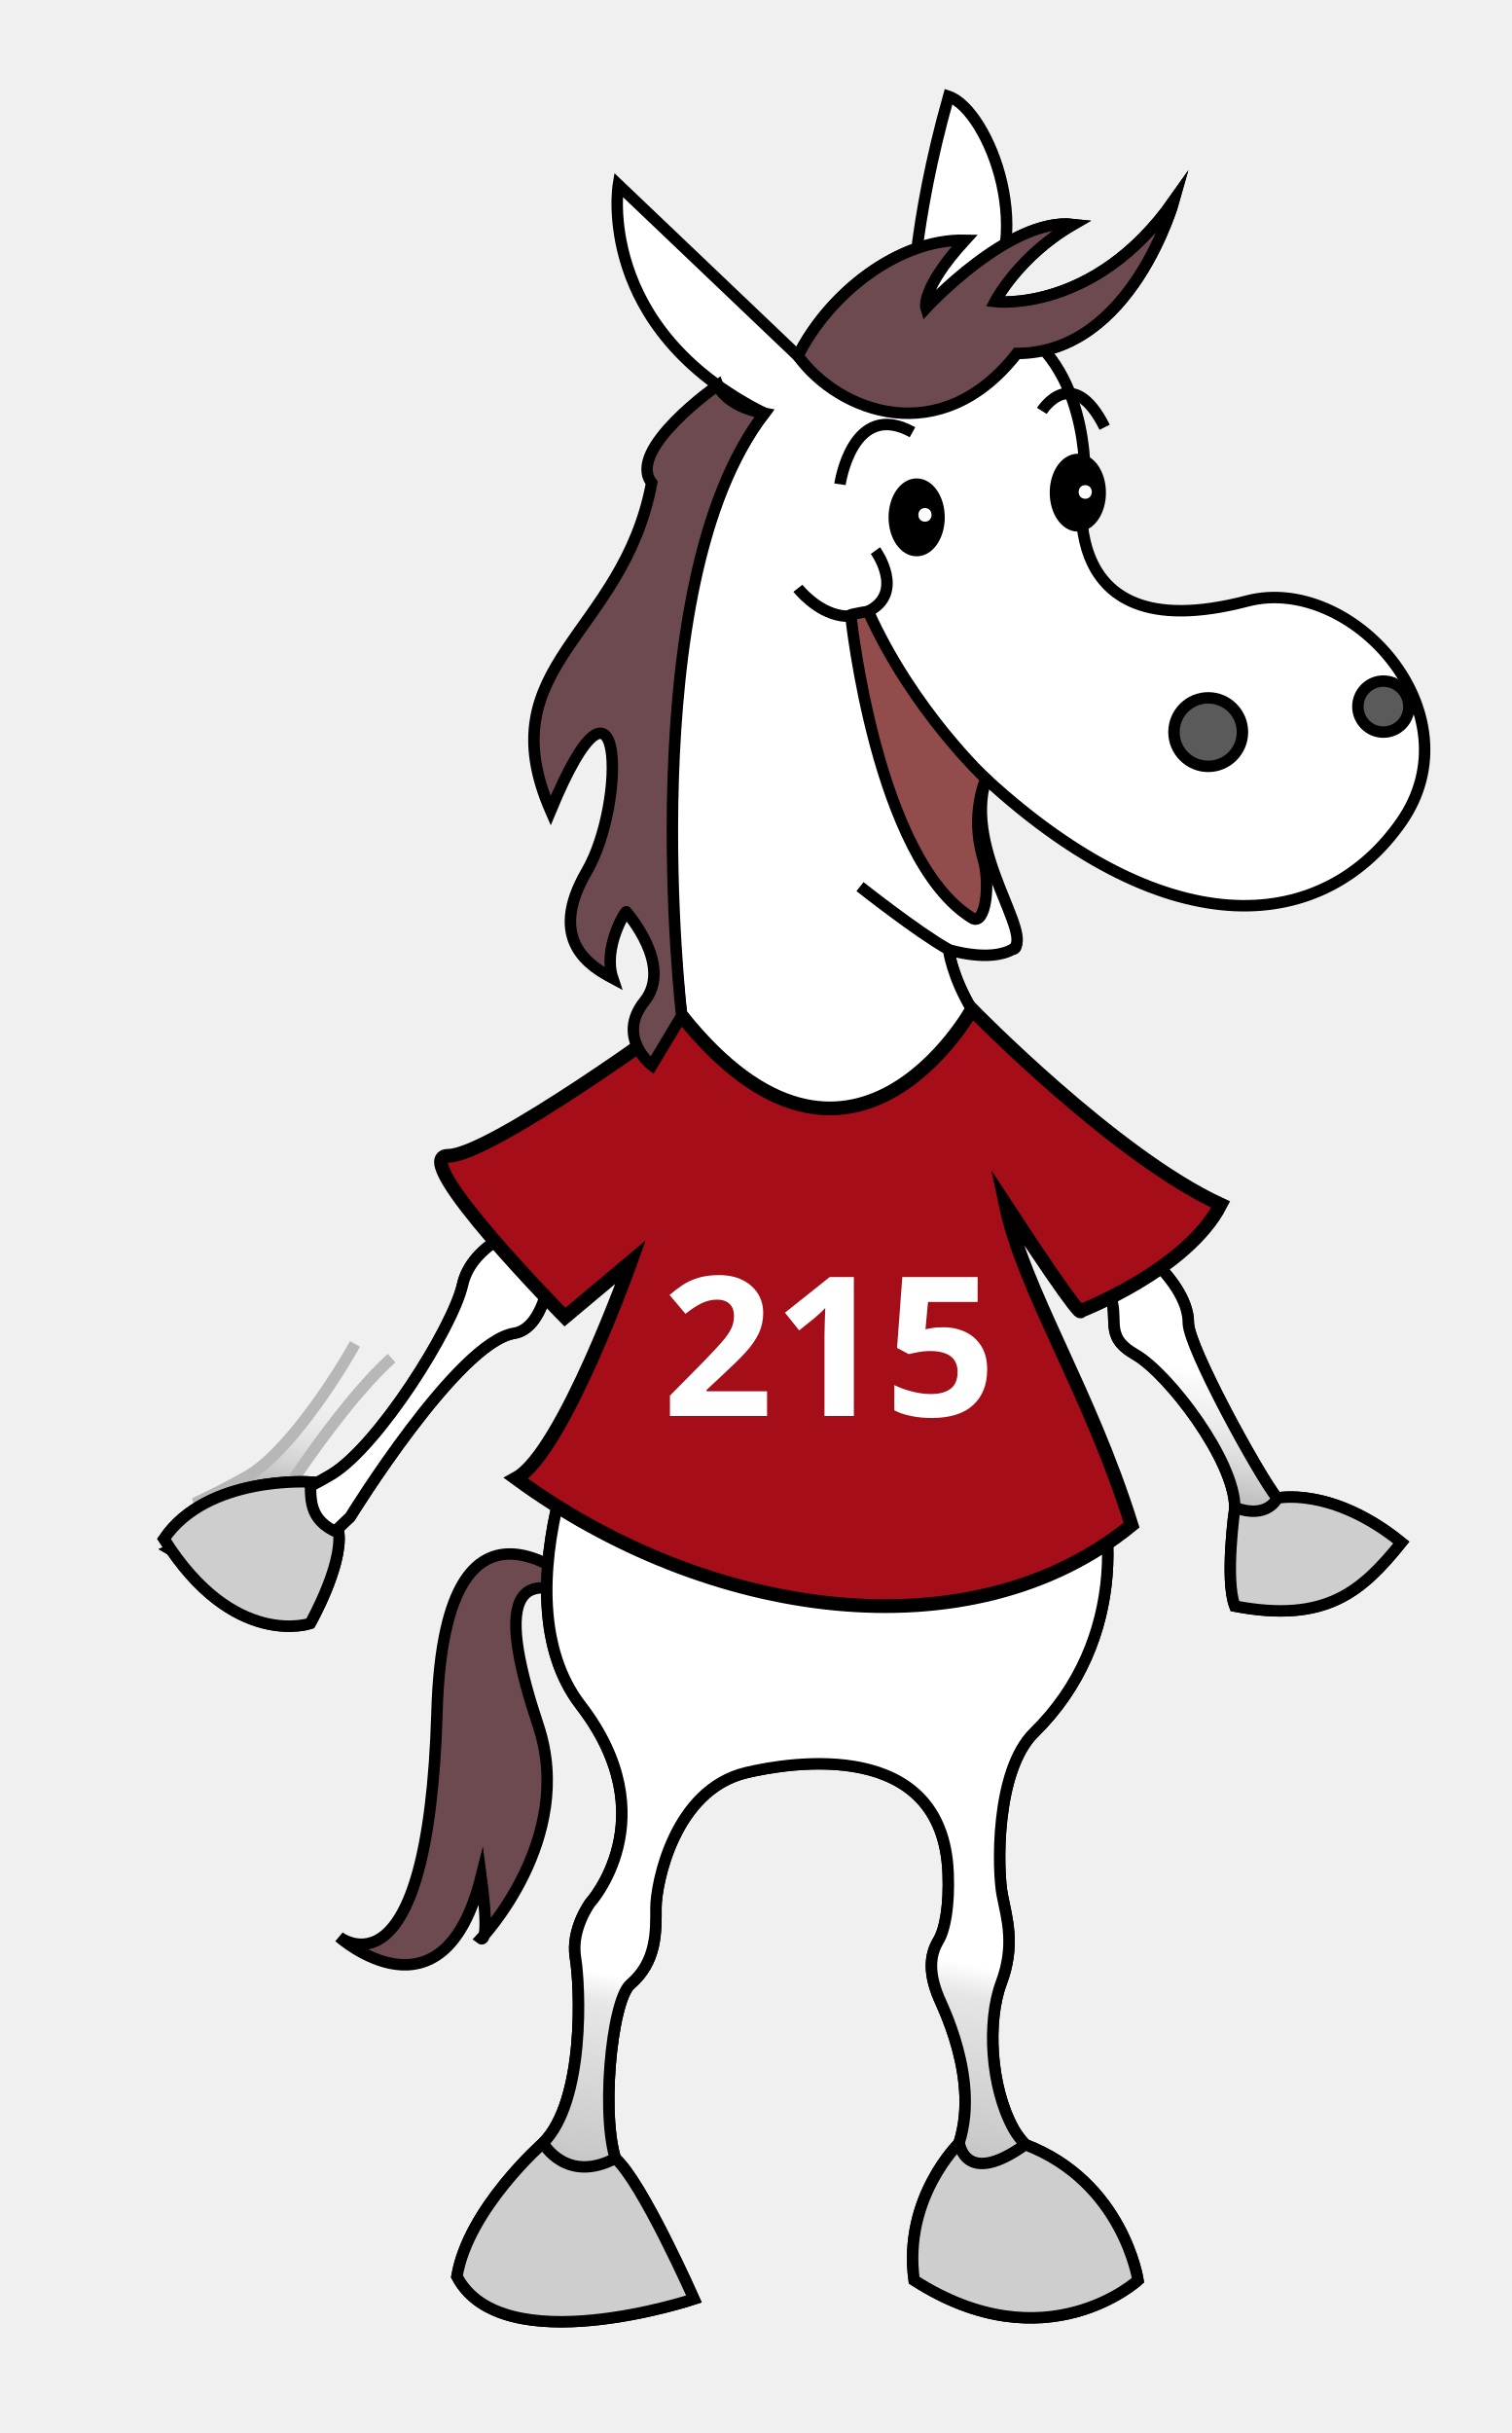
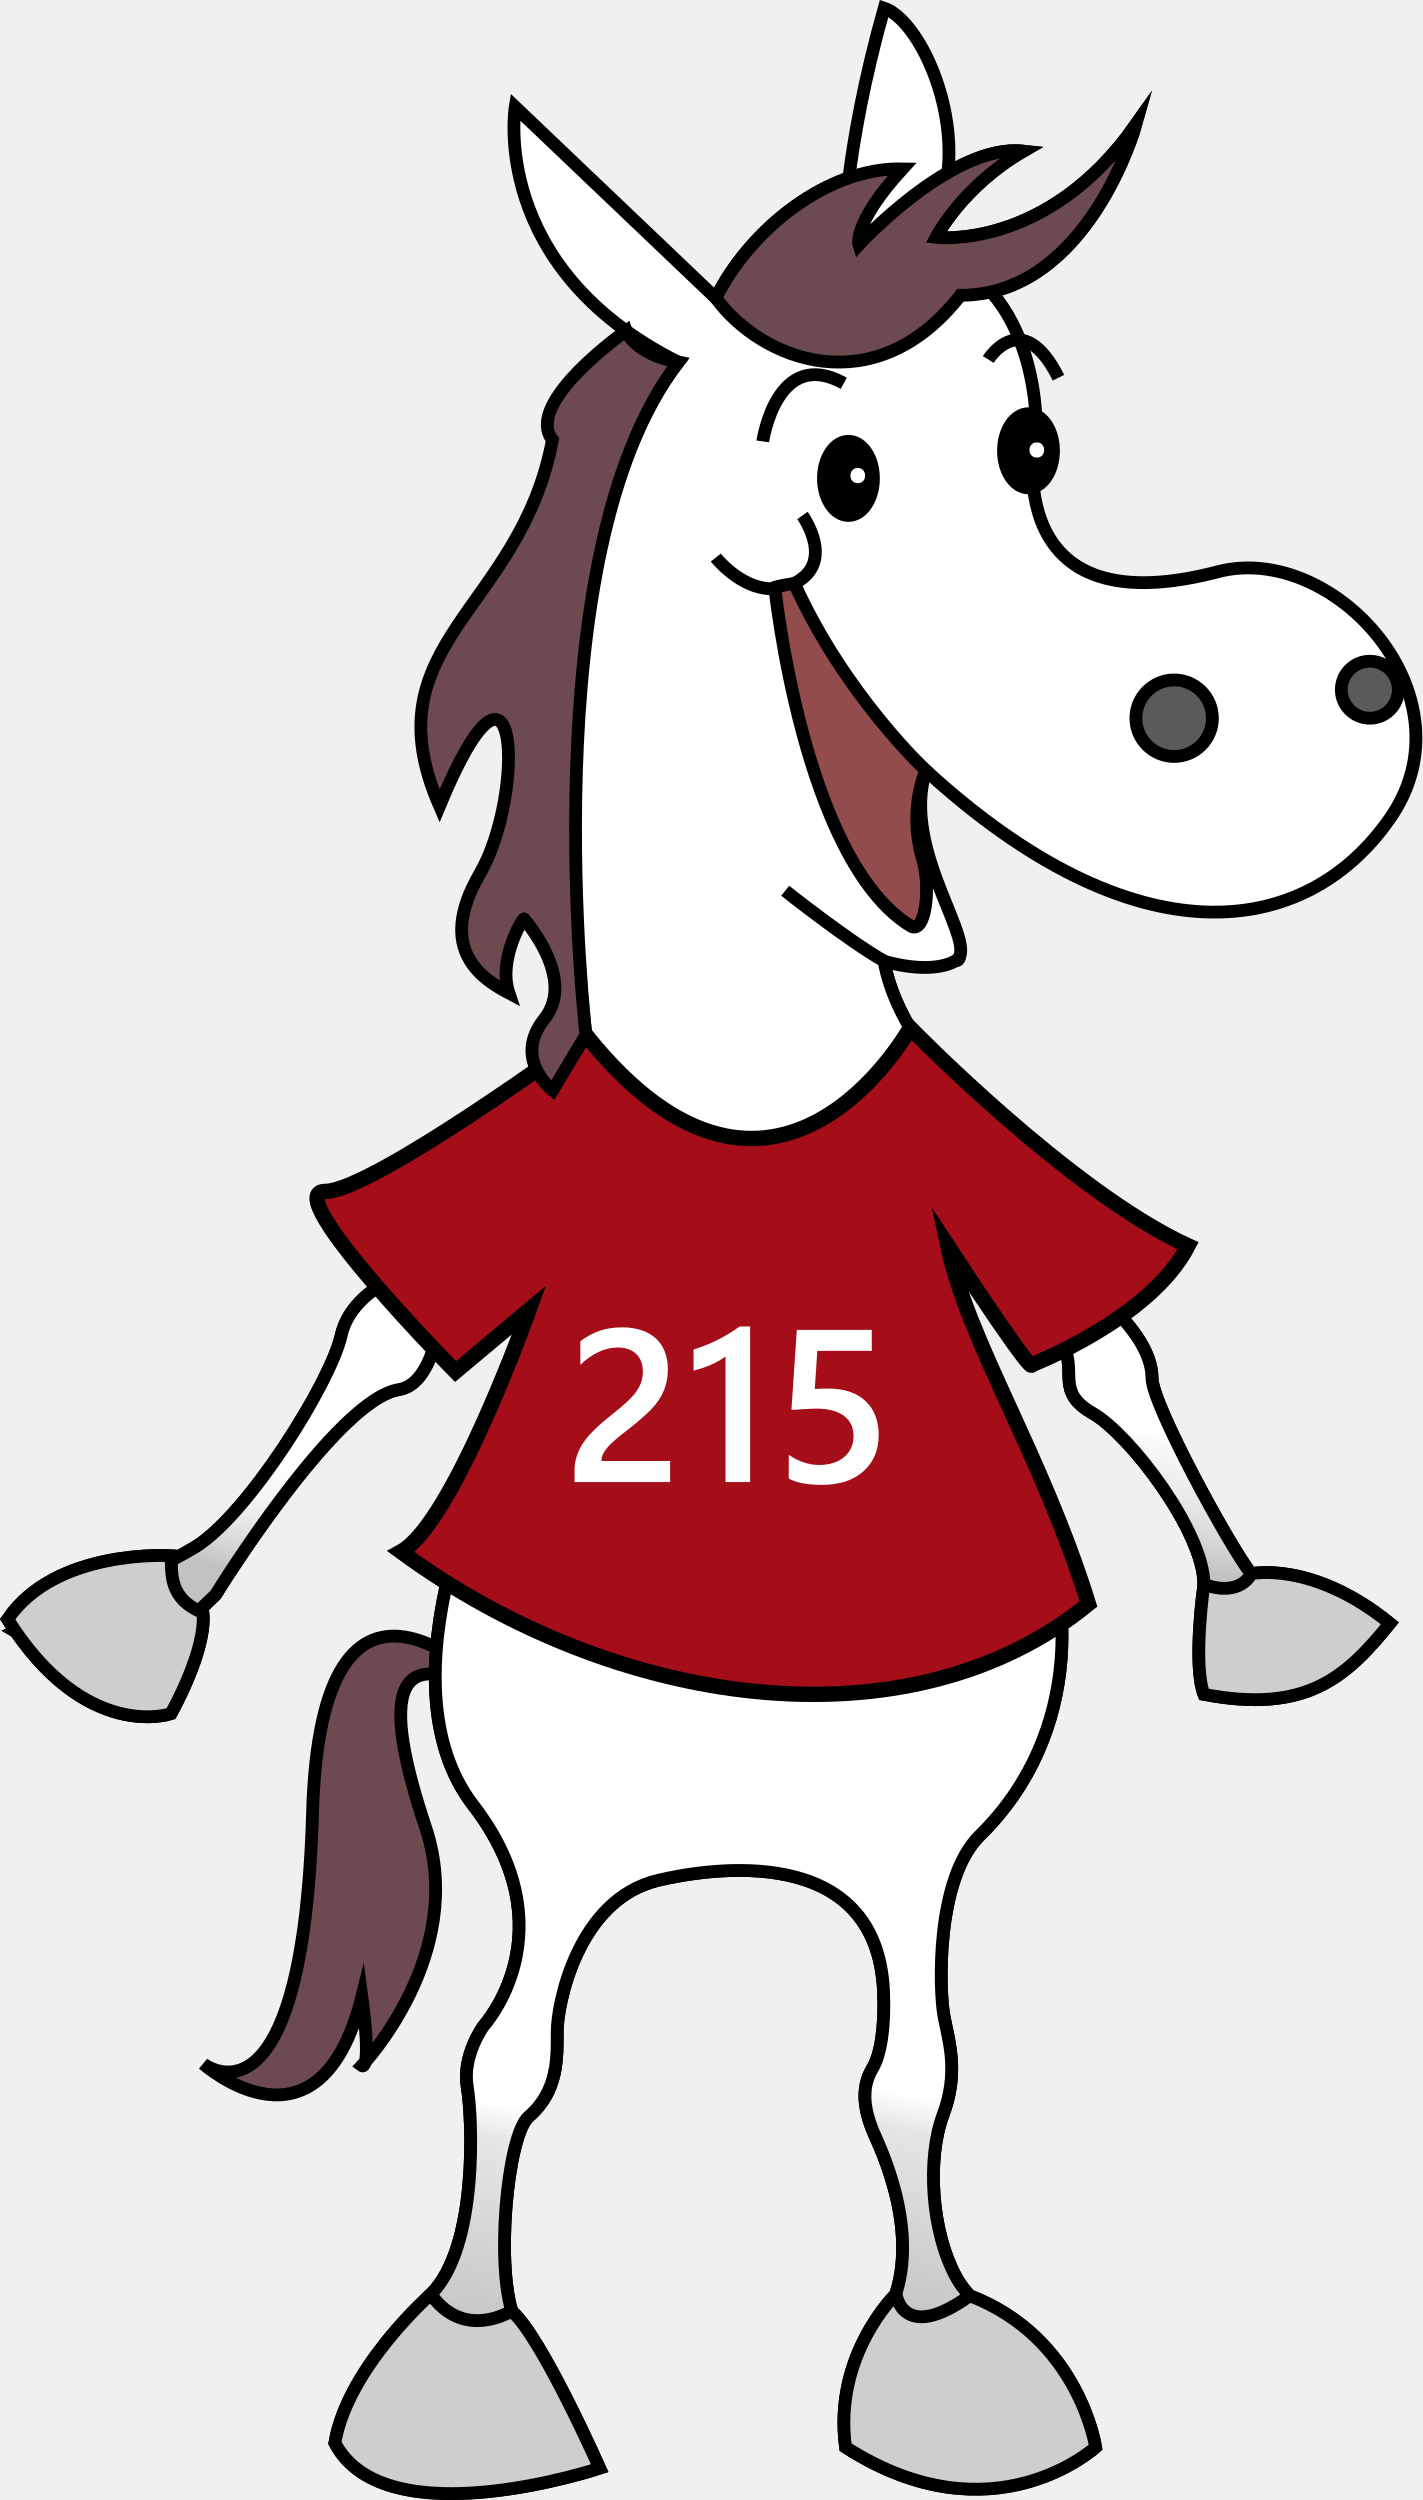
- <svg xmlns="http://www.w3.org/2000/svg" id="_2nd_Place" data-name="2nd Place" viewBox="0 0 1320.16 2124.85">
+ <svg xmlns="http://www.w3.org/2000/svg" viewBox="0 0 1112.22 1954.94">
  <defs>
-     <style>.cls-1{fill:#6d4a50;}.cls-1,.cls-10,.cls-11,.cls-12,.cls-2,.cls-3,.cls-4,.cls-5,.cls-6,.cls-7,.cls-8,.cls-9{stroke:#000;stroke-miterlimit:10;}.cls-1,.cls-10,.cls-11,.cls-12,.cls-2,.cls-3,.cls-4,.cls-5,.cls-6,.cls-8,.cls-9{stroke-width:10px;}.cls-13,.cls-14,.cls-2{fill:#fff;}.cls-4{fill:none;}.cls-5{fill:#934c4c;}.cls-6{fill:#5b5a5a;}.cls-7{fill:#a50e19;stroke-width:12px;}.cls-10,.cls-11,.cls-8,.cls-9{opacity:0.24;}.cls-8{fill:url(#linear-gradient);}.cls-9{fill:url(#linear-gradient-2);}.cls-10{fill:url(#linear-gradient-3);}.cls-11{fill:url(#linear-gradient-4);}.cls-12{fill:#cecece;}.cls-14{font-size:170px;font-family:Montserrat;font-weight:700;}</style>
-     <linearGradient id="linear-gradient" x1="496.44" y1="1925.9" x2="544.48" y2="1689.32" gradientUnits="userSpaceOnUse">
+     <style>.cls-1{fill:#6d4a50;}.cls-1,.cls-10,.cls-11,.cls-12,.cls-14,.cls-2,.cls-3,.cls-4,.cls-5,.cls-6,.cls-7,.cls-8,.cls-9{stroke:#000;stroke-miterlimit:10;}.cls-1,.cls-10,.cls-11,.cls-12,.cls-14,.cls-2,.cls-3,.cls-4,.cls-5,.cls-6,.cls-8,.cls-9{stroke-width:10px;}.cls-13,.cls-2{fill:#fff;}.cls-4{fill:none;}.cls-5{fill:#934c4c;}.cls-6{fill:#5b5a5a;}.cls-7{fill:#a50e19;stroke-width:12px;}.cls-10,.cls-11,.cls-8,.cls-9{opacity:0.24;}.cls-8{fill:url(#linear-gradient);}.cls-9{fill:url(#linear-gradient-2);}.cls-10{fill:url(#linear-gradient-3);}.cls-11{fill:url(#linear-gradient-4);}.cls-12{fill:#cecece;}.cls-14{fill:url(#linear-gradient-5);}</style>
+     <linearGradient id="linear-gradient" x1="359.16" y1="1848.14" x2="407.2" y2="1611.56" gradientUnits="userSpaceOnUse">
      <stop offset="0.06" />
      <stop offset="0.74" stop-opacity="0.4" />
      <stop offset="0.85" stop-opacity="0" />
    </linearGradient>
-     <linearGradient id="linear-gradient-2" x1="862.35" y1="1921.34" x2="908.89" y2="1692.17" gradientUnits="userSpaceOnUse">
+     <linearGradient id="linear-gradient-2" x1="725.07" y1="1843.58" x2="771.6" y2="1614.41" gradientUnits="userSpaceOnUse">
      <stop offset="0.06" />
      <stop offset="0.73" stop-opacity="0.42" />
      <stop offset="0.85" stop-opacity="0" />
    </linearGradient>
-     <linearGradient id="linear-gradient-3" x1="234.67" y1="1362.62" x2="274.5" y2="1166.47" gradientUnits="userSpaceOnUse">
+     <linearGradient id="linear-gradient-3" x1="168.35" y1="1284.86" x2="208.17" y2="1088.71" gradientUnits="userSpaceOnUse">
      <stop offset="0.3" />
      <stop offset="0.76" stop-color="#eaeaea" stop-opacity="0.08" />
      <stop offset="0.78" stop-color="#fff" stop-opacity="0" />
    </linearGradient>
-     <linearGradient id="linear-gradient-4" x1="1038.84" y1="1334.93" x2="1078.51" y2="1139.56" gradientUnits="userSpaceOnUse">
+     <linearGradient id="linear-gradient-4" x1="901.56" y1="1257.17" x2="941.23" y2="1061.81" gradientUnits="userSpaceOnUse">
      <stop offset="0.18" />
      <stop offset="0.64" stop-color="#b0b0b0" stop-opacity="0.31" />
      <stop offset="0.7" stop-color="#fff" stop-opacity="0" />
    </linearGradient>
+     <linearGradient id="linear-gradient-5" x1="392.76" y1="1617.07" x2="392.76" y2="1617.07" gradientUnits="userSpaceOnUse">
+       <stop offset="0" stop-color="#fff" stop-opacity="0" />
+       <stop offset="0.07" stop-color="#fff" stop-opacity="0.16" />
+       <stop offset="0.16" stop-color="#fff" stop-opacity="0.36" />
+       <stop offset="0.26" stop-color="#fff" stop-opacity="0.53" />
+       <stop offset="0.36" stop-color="#fff" stop-opacity="0.67" />
+       <stop offset="0.47" stop-color="#fff" stop-opacity="0.79" />
+       <stop offset="0.58" stop-color="#fff" stop-opacity="0.88" />
+       <stop offset="0.7" stop-color="#fff" stop-opacity="0.95" />
+       <stop offset="0.83" stop-color="#fff" stop-opacity="0.99" />
+       <stop offset="1" stop-color="#fff" />
+       <stop offset="1" stop-color="#fff" stop-opacity="0.99" />
+       <stop offset="1" stop-color="#fff" stop-opacity="0.96" />
+       <stop offset="1" stop-color="#fff" stop-opacity="0.91" />
+       <stop offset="1" stop-color="#fff" stop-opacity="0.83" />
+       <stop offset="1" stop-color="#fff" stop-opacity="0.73" />
+       <stop offset="1" stop-color="#fff" stop-opacity="0.61" />
+       <stop offset="1" stop-color="#fff" stop-opacity="0.47" />
+       <stop offset="1" stop-color="#fff" stop-opacity="0.3" />
+       <stop offset="1" stop-color="#fff" stop-opacity="0.12" />
+       <stop offset="1" stop-color="#fff" stop-opacity="0" />
+     </linearGradient>
  </defs>
-   <path class="cls-1" d="M544.32,1420.12s-1.64-1.93-4.58-5.11c-25.73-27.82-151.31-151.38-158,80.11-7.5,258-85.5,196.49-85.5,196.49s90.62,81,124.06-52.5c7.94,60,0,54,0,54s82.93-87,49.93-186-33.52-161.35,72.49-88.93" />
-   <path id="body" class="cls-2" d="M667.61,379.3C548.39,535.52,621.11,885,621.11,885l-160.2,185.37S412.31,1085,404.08,1122s-73.58,141.18-114.69,165.85-139.78,65.78-139.78,65.78l78.11,45.76,78.11-74.54s93.91-152.51,143.29-160.45c25.45-4.1,30.9-49.33,30.9-49.33l93-69.77s-4.11,102.78-28.78,131.55-111.55,215.58-37,312.44c75.91,98.63,8.22,172.66,8.22,172.66s-16.93,23-12.82,47.7,8.71,125-28.29,162-61.67,123.33-61.67,123.33,86.33,37,123.33,20.56,53.44-12.33,53.44-12.33l-49.33-111c-16.44-37-6.25-144.82,10.56-159.23,23.3-20,22.33-46.33,22.33-66.88s15.68-103,79-118c39-9.25,171.36-30.69,176.22,87.49,1.18,28.69-2.68,49.58-8.53,59.25-8.36,13.81-8,29.92.58,50.31,4.26,10.06,41.9,85.36,10.38,142.91s-11,90.44-11,90.44,127.44,37,152.11,0-65.78-82.22-86.33-119.22-23.17-94.56-10.83-127.45,5-56.2.92-76.75-6.67-108.08,27.89-142c81-79.62,76.58-196.42,35.47-270.41s-65.78-217.89-65.78-217.89,76.43,60.49,95.84,104.48c10.07,22.83-6,37.26,22.83,53.71s86.89,92.59,86.89,133.7,16.44,82.76,16.44,82.76,90.44,15.91,90.44-41.65-53.44-28.78-69.89-49.33-77.57-132.44-77.57-153-16.55-41.29-33.57-57.74c-9.36-9-138.21-187.12-155.61-216.12s-20.3-52.19-20.3-52.19" />
-   <path class="cls-2" d="M751.26,774.32s50,39.63,77.42,55" />
-   <path id="hair_bangs" class="cls-2" d="M1025.52,175.19S988.44,308.67,888.33,308.67c-66.53,85.27-155.12,51.59-191.3,2.14,27.24-54.47,87.89-102.24,145.9-101-39.1,42.88-34.05,59.27-34.05,59.27S882,189.65,937.52,196c-47.92,27.74-68.34,67.45-68.34,67.45S955.87,274.25,1025.52,175.19Z" />
-   <ellipse id="eye_L" class="cls-2" cx="800.75" cy="451.85" rx="19.55" ry="29.01" />
-   <ellipse id="eye_R" class="cls-2" cx="937.54" cy="430.26" rx="19.55" ry="29.01" />
-   <path id="brow_R" class="cls-2" d="M765.44,422.84s10.71-74.29,63.37-45.29" />
-   <path id="cheek" class="cls-2" d="M697,513.76s16.09,20.57,38,23.94a38.23,38.23,0,0,0,23.43-3.76c32.79-16.4,6.31-53.08,6.31-53.08" />
-   <path id="mouth" class="cls-2" d="M861.28,680.23S797.53,621,758.44,533.94c-23.43,3.76-15.14,4.16-15.14,4.16S764.07,829,884.55,829c13.69,0-19.16-57.23-25.82-79.45C847.1,710.76,861.28,680.23,861.28,680.23Z" />
-   <circle id="nostril_R" class="cls-2" cx="1055.43" cy="639.38" r="29.91" />
-   <circle id="nostril_L" class="cls-2" cx="1208.46" cy="617.1" r="22.28" />
-   <path class="cls-2" d="M1078.72,1316.62s-9,62.73,0,86.08c79.67,15.14,110.9-12.8,145.41-55.53-60.8-49.3-108.41-38.78-108.41-38.78S1107.51,1327.15,1078.72,1316.62Z" />
-   <path class="cls-2" d="M270.95,1294.3s-89.89-6-127.69,49.7c60.8,96.84,127.69,73.83,127.69,73.83s28.17-49.57,25-79C268.15,1327.44,272.1,1307.17,270.95,1294.3Z" />
-   <path class="cls-2" d="M474.39,1871.62S409,1928.94,399.15,1988.1c39.44,75.6,207.07,19.72,207.07,19.72S560.77,1905.18,537.48,1885C494.47,1907.57,474.39,1871.62,474.39,1871.62Z" />
-   <path class="cls-2" d="M838,1871.62s-49.32,47.46-39.46,119.77c115,74,195.56,0,195.56,0s-12.81-85.68-98.43-118.44C842.86,1910.86,838,1871.62,838,1871.62Z" />
-   <path id="shirt_green" class="cls-2" d="M595.43,887.06s-166.84,122.35-203.92,122.35,102,140.89,102,140.89l57.47-48.2s-59.32,166.84-100.11,189.09c166.84,122.35,396.72,155.72,537.6,40.78-37.08-118.64-94-204.13-110.05-280,69.27,105.77,65.56,92.94,65.56,92.94s92.69-35.58,122.35-92.94C973.61,1009.41,849,881.54,849,881.54S743.74,1072.44,595.43,887.06Z" />
-   <path id="body-2" data-name="body" class="cls-2" d="M712.83,325.85l-15.8-15L540.17,161.41s-20.92,125.1,127.44,199.52c-119.22,156.22-72.18,526.12-72.18,526.12L460.91,1070.33S412.31,1085,404.08,1122s-73.58,141.18-114.69,165.85-139.78,65.78-139.78,65.78l78.11,45.76,78.11-74.54s93.91-152.51,143.29-160.45c25.45-4.1,30.9-49.33,30.9-49.33l93-69.77s-4.11,102.78-28.78,131.55-111.55,215.58-37,312.44c75.91,98.63,8.22,172.66,8.22,172.66s-16.93,23-12.82,47.7,8.71,125-28.29,162-61.67,123.33-61.67,123.33,86.33,37,123.33,20.56,53.44-12.33,53.44-12.33l-49.33-111c-16.44-37-6.25-144.82,10.56-159.23,23.3-20,22.33-46.33,22.33-66.88s15.68-103,79-118c39-9.25,171.36-30.69,176.22,87.49,1.18,28.69-2.68,49.58-8.53,59.25-8.36,13.81-8,29.92.58,50.31,4.26,10.06,41.9,85.36,10.38,142.91s-11,90.44-11,90.44,127.44,37,152.11,0-65.78-82.22-86.33-119.22-23.17-94.56-10.83-127.45,5-56.2.92-76.75-6.67-108.08,27.89-142c81-79.62,76.58-196.42,35.47-270.41s-65.78-217.89-65.78-217.89,76.43,60.49,95.84,104.48c10.07,22.83-6,37.26,22.83,53.71s86.89,92.59,86.89,133.7,16.44,82.76,16.44,82.76,90.44,15.91,90.44-41.65-53.44-28.78-69.89-49.33-77.57-132.44-77.57-153-16.55-41.29-33.57-57.74c-9.36-9-138.21-187.12-155.61-216.12s-20.3-52.19-20.3-52.19,35.57,11.29,55.87-.31S841,743.81,861.28,680.23c162.77,149.12,296.16,133.31,362.85,37.62s-44.09-216.61-134.49-193C911.43,571.52,947.56,411.81,947.56,411.81s2.9-121.78-95.69-139.18c58-60.89,11.6-176.87-23.2-188.47-31.89,113.08-31.89,185.57-31.89,185.57S715.87,312.39,712.83,325.85Z" />
-   <path class="cls-2" d="M751.26,774.32s50,39.63,77.42,55" />
-   <ellipse id="eye_L-2" data-name="eye_L" class="cls-3" cx="800.75" cy="451.85" rx="19.55" ry="29.01" />
-   <ellipse id="eye_R-2" data-name="eye_R" class="cls-3" cx="941.54" cy="430.26" rx="19.55" ry="29.01" />
-   <path id="brow_L" class="cls-4" d="M910.1,358.84s26.52-42.46,54.88,14.29" />
-   <path id="cheek-2" data-name="cheek" class="cls-4" d="M697,513.76s16.09,20.57,38,23.94a38.23,38.23,0,0,0,23.43-3.76c32.79-16.4,6.31-53.08,6.31-53.08" />
-   <path id="mouth-2" data-name="mouth" class="cls-5" d="M861.28,680.23S797.53,621,758.44,533.94c-23.43,3.76-15.14,4.16-15.14,4.16s22.14,212.23,106,263.74c11.66,7.17,16.1-30,9.44-52.24C847.1,710.76,861.28,680.23,861.28,680.23Z" />
-   <circle id="nostril_R-2" data-name="nostril_R" class="cls-6" cx="1055.43" cy="639.38" r="29.91" />
-   <circle id="nostril_L-2" data-name="nostril_L" class="cls-6" cx="1208.46" cy="617.1" r="22.28" />
-   <path id="shirt_green-2" data-name="shirt_green" class="cls-7" d="M595.43,887.06s-166.84,122.35-203.92,122.35,102,140.89,102,140.89l57.47-48.2s-59.32,166.84-100.11,189.09c166.84,122.35,396.72,155.72,537.6,40.78-37.08-118.64-94-204.13-110.05-280,69.27,105.77,65.56,92.94,65.56,92.94s92.69-35.58,122.35-92.94C973.61,1009.41,849,881.54,849,881.54S743.74,1072.44,595.43,887.06Z" />
-   <path class="cls-8" d="M502.29,1696.65a67.41,67.41,0,0,0,.4,13c4.11,24.67,8.71,125-28.29,162-11.27,11.27-21.39,27.12-30,43.71,3.89,0,7.78,0,11.68.33,32,2.53,64,3.28,96,3.3l-11.91-26.79c-16.44-37-6.25-144.82,10.56-159.23,13.28-11.38,18.67-24.84,20.86-38.12" />
-   <path class="cls-9" d="M823.47,1686.22a41.27,41.27,0,0,1-3.75,8.62c-8.36,13.81-8,29.92.58,50.31,4.26,10.06,41.9,85.36,10.38,142.91a161.9,161.9,0,0,0-11,24.6c17.38-.26,34.77,0,52.4,2,27.12,3.22,53.83,7.07,80.59,11-22.84-22.78-55.73-45.83-67.13-66.35-20.56-37-23.17-94.56-10.83-127.45a100.87,100.87,0,0,0,6.46-45.3" />
-   <path id="hair_bangs-2" data-name="hair_bangs" class="cls-1" d="M1025.52,175.19S988.44,308.67,888.33,308.67c-66.53,85.27-155.12,51.59-191.3,2.14,27.24-54.47,87.89-102.24,145.9-101-39.1,42.88-34.05,59.27-34.05,59.27S882,189.65,937.52,196c-47.92,27.74-68.34,67.45-68.34,67.45S955.87,274.25,1025.52,175.19Z" />
-   <path id="hair_flow" class="cls-1" d="M626.9,336.48s-80.33,56.21-57.63,85.22C544.32,555.3,425.5,580.6,481,708c63.33-152.67,66.84-7.57,31.53,53s3.78,83.24,22.7,93.32c-8.83-26.48,11.26-59.27,11.94-58s41,46.66,15.81,78.19,6.51,55.9,6.51,55.9l26-43.28s-43.87-375.57,72.18-526.12C633.4,354.85,626.9,336.48,626.9,336.48Z" />
-   <path id="brow_R-2" data-name="brow_R" class="cls-4" d="M733.75,422.94s10.71-74.58,63.37-45.46" />
-   <path class="cls-10" d="M310.14,1173.71c-24.8,44.11-63.82,97.41-91.7,114.13-11.57,6.94-27.71,15.19-44.92,23.46,4.08,16.24,15.88,31.65,28.68,44.73l32.68-31.18s58.31-94.69,107.2-138.73" />
-   <path class="cls-11" d="M974.2,1163.22c1.66,6.7,6,13,17.63,19.71,28.78,16.44,86.89,92.58,86.89,133.7a189.63,189.63,0,0,0,2,26.82c12.74,0.42,25.1-.41,36.27-4.79,10.45-3.87,18.65-11.5,24.83-21.06-10.63-.92-20.55-2.19-26.16-9.2-16.44-20.56-77.57-132.44-77.57-153,0-8.6-2.9-17.22-7.52-25.56" />
-   <path class="cls-12" d="M1078.72,1316.62s-9,62.73,0,86.08c79.67,15.14,110.9-12.8,145.41-55.53-60.8-49.3-108.41-38.78-108.41-38.78S1107.51,1327.15,1078.72,1316.62Z" />
-   <path class="cls-12" d="M270.95,1294.3s-89.89-6-127.69,49.7c60.8,96.84,127.69,73.83,127.69,73.83s28.17-49.57,25-79C268.15,1327.44,272.1,1307.17,270.95,1294.3Z" />
-   <path class="cls-12" d="M474.39,1871.62S409,1928.94,399.15,1988.1c39.44,75.6,207.07,19.72,207.07,19.72S560.77,1905.18,537.48,1885C494.47,1907.57,474.39,1871.62,474.39,1871.62Z" />
-   <path class="cls-12" d="M838,1871.62s-49.32,47.46-39.46,119.77c115,74,195.56,0,195.56,0s-12.81-85.68-98.43-118.44C842.86,1910.86,838,1871.62,838,1871.62Z" />
-   <path class="cls-13" d="M808,455.61c7.66,0,7.67-11.91,0-11.91s-7.67,11.91,0,11.91h0Z" />
-   <path class="cls-13" d="M948,435.61c7.66,0,7.67-11.91,0-11.91s-7.67,11.91,0,11.91h0Z" />
-   <text class="cls-14" transform="translate(578.44 1236.69)">215</text>
+   <g id="Layer_2" data-name="Layer 2">
+     <g id="_2nd_Place" data-name="2nd Place">
+       <path class="cls-1" d="M407,1342.36s-1.64-1.93-4.58-5.11c-25.73-27.82-151.31-151.38-158,80.11-7.5,258-85.5,196.49-85.5,196.49s90.62,81,124.06-52.5c7.94,60,0,54,0,54s82.93-87,49.93-186S299.39,1268,405.4,1340.43" />
+       <path id="body" class="cls-2" d="M530.33,301.54C411.11,457.76,483.82,807.2,483.82,807.2L323.62,992.57s-48.6,14.67-56.82,51.67-73.58,141.18-114.69,165.85-139.78,65.78-139.78,65.78l78.11,45.76,78.11-74.54s93.91-152.51,143.29-160.45c25.45-4.1,30.9-49.33,30.9-49.33l93-69.77s-4.11,102.78-28.78,131.55-111.55,215.58-37,312.44c75.91,98.63,8.22,172.66,8.22,172.66s-16.93,23-12.82,47.7,8.71,125-28.29,162-61.67,123.33-61.67,123.33,86.33,37,123.33,20.56,53.44-12.33,53.44-12.33l-49.33-111c-16.44-37-6.25-144.82,10.56-159.23,23.3-20,22.33-46.33,22.33-66.88s15.68-103,79-118c39-9.25,171.36-30.69,176.22,87.49,1.18,28.69-2.68,49.58-8.53,59.25-8.36,13.81-8,29.92.58,50.31,4.26,10.06,41.9,85.36,10.38,142.91s-11,90.44-11,90.44,127.44,37,152.11,0-65.78-82.22-86.33-119.22S725,1687,737.38,1654.08s5-56.2.92-76.75-6.67-108.08,27.89-142c81-79.62,76.58-196.42,35.47-270.41S735.88,947,735.88,947s76.43,60.49,95.84,104.48c10.07,22.83-6,37.26,22.83,53.71s86.89,92.59,86.89,133.7,16.44,82.76,16.44,82.76,90.44,15.91,90.44-41.65-53.44-28.78-69.89-49.33-77.57-132.44-77.57-153-16.55-41.29-33.57-57.74c-9.36-9-138.21-187.12-155.61-216.12s-20.3-52.19-20.3-52.19" />
+       <path class="cls-2" d="M614,696.56s50,39.63,77.42,55" />
+       <path id="hair_bangs" class="cls-2" d="M888.23,97.44S851.16,230.91,751.05,230.91c-66.53,85.27-155.12,51.59-191.3,2.14,27.24-54.47,87.89-102.24,145.9-101-39.1,42.88-34.05,59.27-34.05,59.27s73.15-79.45,128.64-73.15c-47.92,27.74-68.34,67.45-68.34,67.45S818.59,196.49,888.23,97.44Z" />
+       <ellipse id="eye_L" class="cls-2" cx="663.46" cy="374.09" rx="19.55" ry="29.01" />
+       <ellipse id="eye_R" class="cls-2" cx="800.25" cy="352.5" rx="19.55" ry="29.01" />
+       <path id="brow_R" class="cls-2" d="M628.15,345.08s10.71-74.29,63.37-45.29" />
+       <path id="cheek" class="cls-2" d="M559.75,436s16.09,20.57,38,23.94a38.23,38.23,0,0,0,23.43-3.76c32.79-16.4,6.31-53.08,6.31-53.08" />
+       <path id="mouth" class="cls-2" d="M724,602.47s-63.74-59.27-102.84-146.29c-23.43,3.76-15.14,4.16-15.14,4.16s20.77,290.95,141.25,290.95c13.69,0-19.16-57.23-25.82-79.45C709.81,633,724,602.47,724,602.47Z" />
+       <circle id="nostril_R" class="cls-2" cx="918.15" cy="561.62" r="29.91" />
+       <circle id="nostril_L" class="cls-2" cx="1071.17" cy="539.34" r="22.28" />
+       <path class="cls-2" d="M941.44,1238.86s-9,62.73,0,86.08c79.67,15.14,110.9-12.8,145.41-55.53-60.8-49.3-108.41-38.78-108.41-38.78S970.23,1249.39,941.44,1238.86Z" />
+       <path class="cls-2" d="M133.66,1216.54s-89.89-6-127.69,49.7c60.8,96.84,127.69,73.83,127.69,73.83s28.17-49.57,25-79C130.87,1249.69,134.81,1229.41,133.66,1216.54Z" />
+       <path class="cls-2" d="M337.11,1793.86s-65.38,57.32-75.24,116.48c39.44,75.6,207.07,19.72,207.07,19.72s-45.45-102.64-68.74-122.81C357.18,1829.81,337.11,1793.86,337.11,1793.86Z" />
+       <path class="cls-2" d="M700.67,1793.86s-49.32,47.46-39.46,119.77c115,74,195.56,0,195.56,0s-12.81-85.68-98.43-118.44C705.58,1833.1,700.67,1793.86,700.67,1793.86Z" />
+       <path id="shirt_green" class="cls-2" d="M458.15,809.3S291.31,931.65,254.23,931.65s102,140.89,102,140.89l57.47-48.2s-59.32,166.84-100.11,189.09c166.84,122.35,396.72,155.72,537.6,40.78-37.08-118.64-94-204.13-110.05-280,69.27,105.77,65.56,92.94,65.56,92.94s92.69-35.58,122.35-92.94c-92.69-42.53-217.32-170.39-217.32-170.39S606.45,994.68,458.15,809.3Z" />
+       <path id="body-2" data-name="body" class="cls-2" d="M575.55,248.09l-15.8-15L402.89,83.65S382,208.75,530.33,283.17C411.11,439.4,458.15,809.3,458.15,809.3L323.62,992.57s-48.6,14.67-56.82,51.67-73.58,141.18-114.69,165.85-139.78,65.78-139.78,65.78l78.11,45.76,78.11-74.54s93.91-152.51,143.29-160.45c25.45-4.1,30.9-49.33,30.9-49.33l93-69.77s-4.11,102.78-28.78,131.55-111.55,215.58-37,312.44c75.91,98.63,8.22,172.66,8.22,172.66s-16.93,23-12.82,47.7,8.71,125-28.29,162-61.67,123.33-61.67,123.33,86.33,37,123.33,20.56,53.44-12.33,53.44-12.33l-49.33-111c-16.44-37-6.25-144.82,10.56-159.23,23.3-20,22.33-46.33,22.33-66.88s15.68-103,79-118c39-9.25,171.36-30.69,176.22,87.49,1.18,28.69-2.68,49.58-8.53,59.25-8.36,13.81-8,29.92.58,50.31,4.26,10.06,41.9,85.36,10.38,142.91s-11,90.44-11,90.44,127.44,37,152.11,0-65.78-82.22-86.33-119.22S725,1687,737.38,1654.08s5-56.2.92-76.75-6.67-108.08,27.89-142c81-79.62,76.58-196.42,35.47-270.41S735.88,947,735.88,947s76.43,60.49,95.84,104.48c10.07,22.83-6,37.26,22.83,53.71s86.89,92.59,86.89,133.7,16.44,82.76,16.44,82.76,90.44,15.91,90.44-41.65-53.44-28.78-69.89-49.33-77.57-132.44-77.57-153-16.55-41.29-33.57-57.74c-9.36-9-138.21-187.12-155.61-216.12s-20.3-52.19-20.3-52.19,35.57,11.29,55.87-.31S703.69,666.05,724,602.47c162.77,149.12,296.16,133.31,362.85,37.62s-44.09-216.61-134.49-193C774.15,493.76,810.28,334.05,810.28,334.05s2.9-121.78-95.69-139.18C772.58,134,726.19,18,691.4,6.4,659.5,119.48,659.5,192,659.5,192S578.59,234.63,575.55,248.09Z" />
+       <path class="cls-2" d="M614,696.56s50,39.63,77.42,55" />
+       <ellipse id="eye_L-2" data-name="eye_L" class="cls-3" cx="663.46" cy="374.09" rx="19.55" ry="29.01" />
+       <ellipse id="eye_R-2" data-name="eye_R" class="cls-3" cx="804.25" cy="352.5" rx="19.55" ry="29.01" />
+       <path id="brow_L" class="cls-4" d="M772.81,281.08s26.52-42.46,54.88,14.29" />
+       <path id="cheek-2" data-name="cheek" class="cls-4" d="M559.75,436s16.09,20.57,38,23.94a38.23,38.23,0,0,0,23.43-3.76c32.79-16.4,6.31-53.08,6.31-53.08" />
+       <path id="mouth-2" data-name="mouth" class="cls-5" d="M724,602.47s-63.74-59.27-102.84-146.29c-23.43,3.76-15.14,4.16-15.14,4.16s22.14,212.23,106,263.74c11.66,7.17,16.1-30,9.44-52.24C709.81,633,724,602.47,724,602.47Z" />
+       <circle id="nostril_R-2" data-name="nostril_R" class="cls-6" cx="918.15" cy="561.62" r="29.91" />
+       <circle id="nostril_L-2" data-name="nostril_L" class="cls-6" cx="1071.17" cy="539.34" r="22.28" />
+       <path id="shirt_green-2" data-name="shirt_green" class="cls-7" d="M458.15,809.3S291.31,931.65,254.23,931.65s102,140.89,102,140.89l57.47-48.2s-59.32,166.84-100.11,189.09c166.84,122.35,396.72,155.72,537.6,40.78-37.08-118.64-94-204.13-110.05-280,69.27,105.77,65.56,92.94,65.56,92.94s92.69-35.58,122.35-92.94c-92.69-42.53-217.32-170.39-217.32-170.39S606.45,994.68,458.15,809.3Z" />
+       <path class="cls-8" d="M365,1618.89a67.41,67.41,0,0,0,.4,13c4.11,24.67,8.71,125-28.29,162-11.27,11.27-21.39,27.12-30,43.71,3.89,0,7.78,0,11.68.33,32,2.53,64,3.28,96,3.3l-11.91-26.79c-16.44-37-6.25-144.82,10.56-159.23,13.28-11.38,18.67-24.84,20.86-38.12" />
+       <path class="cls-9" d="M686.19,1608.46a41.27,41.27,0,0,1-3.75,8.62c-8.36,13.81-8,29.92.58,50.31,4.26,10.06,41.9,85.36,10.38,142.91a161.9,161.9,0,0,0-11,24.6c17.38-.26,34.77,0,52.4,2,27.12,3.22,53.83,7.07,80.59,11-22.84-22.78-55.73-45.83-67.13-66.35-20.56-37-23.17-94.56-10.83-127.45a100.87,100.87,0,0,0,6.46-45.3" />
+       <path id="hair_bangs-2" data-name="hair_bangs" class="cls-1" d="M888.23,97.44S851.16,230.91,751.05,230.91c-66.53,85.27-155.12,51.59-191.3,2.14,27.24-54.47,87.89-102.24,145.9-101-39.1,42.88-34.05,59.27-34.05,59.27s73.15-79.45,128.64-73.15c-47.92,27.74-68.34,67.45-68.34,67.45S818.59,196.49,888.23,97.44Z" />
+       <path id="hair_flow" class="cls-1" d="M489.62,258.72S409.28,314.93,432,343.94C407,477.54,288.21,502.84,343.7,630.21c63.33-152.67,66.84-7.57,31.53,53s3.78,83.24,22.7,93.32c-8.83-26.48,11.26-59.27,11.94-58s41,46.66,15.81,78.19,6.51,55.9,6.51,55.9l26-43.28s-43.87-375.57,72.18-526.12C496.12,277.09,489.62,258.72,489.62,258.72Z" />
+       <path id="brow_R-2" data-name="brow_R" class="cls-4" d="M596.47,345.18s10.71-74.58,63.37-45.46" />
+       <path class="cls-10" d="M243.82,1096c-24.8,44.11-63.82,97.41-91.7,114.13-11.57,6.94-27.71,15.19-44.92,23.46,4.08,16.24,15.88,31.65,28.68,44.73l32.68-31.18s58.31-94.69,107.2-138.73" />
+       <path class="cls-11" d="M836.91,1085.46c1.66,6.7,6,13,17.63,19.71,28.78,16.44,86.89,92.58,86.89,133.7a189.63,189.63,0,0,0,2,26.82c12.74.42,25.1-.41,36.27-4.79,10.45-3.87,18.65-11.5,24.83-21.06-10.63-.92-20.55-2.19-26.16-9.2-16.44-20.56-77.57-132.44-77.57-153,0-8.6-2.9-17.22-7.52-25.56" />
+       <path class="cls-12" d="M941.44,1238.86s-9,62.73,0,86.08c79.67,15.14,110.9-12.8,145.41-55.53-60.8-49.3-108.41-38.78-108.41-38.78S970.23,1249.39,941.44,1238.86Z" />
+       <path class="cls-12" d="M133.66,1216.54s-89.89-6-127.69,49.7c60.8,96.84,127.69,73.83,127.69,73.83s28.17-49.57,25-79C130.87,1249.69,134.81,1229.41,133.66,1216.54Z" />
+       <path class="cls-12" d="M337.11,1793.86s-65.38,57.32-75.24,116.48c39.44,75.6,207.07,19.72,207.07,19.72s-45.45-102.64-68.74-122.81C357.18,1829.81,337.11,1793.86,337.11,1793.86Z" />
+       <path class="cls-12" d="M700.67,1793.86s-49.32,47.46-39.46,119.77c115,74,195.56,0,195.56,0s-12.81-85.68-98.43-118.44C705.58,1833.1,700.67,1793.86,700.67,1793.86Z" />
+     </g>
+     <g id="_1st_Place" data-name="1st Place">
+       <path class="cls-13" d="M670.76,377.85c7.66,0,7.67-11.91,0-11.91s-7.67,11.91,0,11.91Z" />
+       <path class="cls-13" d="M810.76,357.85c7.66,0,7.67-11.91,0-11.91s-7.67,11.91,0,11.91Z" />
+       <path class="cls-14" d="M392.76,1617.07" />
+     </g>
+     <g id="Text-_outline" data-name="Text- outline">
+       <path class="cls-13" d="M524,1158.93H449.29v-9.21a34.59,34.59,0,0,1,1.58-10.58,42.77,42.77,0,0,1,4.23-9.3,51.76,51.76,0,0,1,6.23-8.22q3.57-3.86,7.64-7.47t8.3-7q4.23-3.36,8.3-6.76,3.82-3.24,7-6.35a42.44,42.44,0,0,0,5.4-6.43,29.1,29.1,0,0,0,3.49-7,24.92,24.92,0,0,0,1.25-8,21.6,21.6,0,0,0-1.45-8.26,16.06,16.06,0,0,0-4.07-5.89,17.37,17.37,0,0,0-6.18-3.57,24.3,24.3,0,0,0-7.8-1.2,36,36,0,0,0-14.86,3.4,50.87,50.87,0,0,0-14.53,10.21v-18.51a60.77,60.77,0,0,1,7.39-4.77,50.38,50.38,0,0,1,7.72-3.4,47.63,47.63,0,0,1,8.38-2,63.06,63.06,0,0,1,9.38-.66,47.41,47.41,0,0,1,14.61,2.12,31.11,31.11,0,0,1,11.21,6.23,27.38,27.38,0,0,1,7.18,10.25,36.8,36.8,0,0,1,2.53,14.11,43.9,43.9,0,0,1-1.79,13,42.06,42.06,0,0,1-5.06,10.75,55.82,55.82,0,0,1-7.93,9.46q-4.65,4.48-10.38,9.21-4.81,3.9-9.59,7.59t-8.59,7.22a40.35,40.35,0,0,0-6.18,7.06,12.65,12.65,0,0,0-2.37,7.1v.42H524Z" />
+       <path class="cls-13" d="M586.58,1037.24v121.69H567.32v-98.12a61.36,61.36,0,0,1-11.25,6.35,92.73,92.73,0,0,1-13.74,4.61v-16.44q4.81-1.58,9.3-3.32t8.84-3.9q4.36-2.16,8.8-4.81t9.17-6.06Z" />
+       <path class="cls-13" d="M616.8,1156.2v-18.51q11.7,7.89,23.74,7.89t19.51-6.18q7.39-6.18,7.39-16.48,0-10.12-7.51-15.77t-21.54-5.64q-4.81,0-19.51,1l4.23-62.59h58.6v16.44H639.13l-2,29.8q5.73-.33,10.38-.33,18.93,0,29.26,9.71t10.33,26.56q0,17.68-11.83,28.35t-32.5,10.67Q625.35,1161.09,616.8,1156.2Z" />
+     </g>
+   </g>
</svg>
